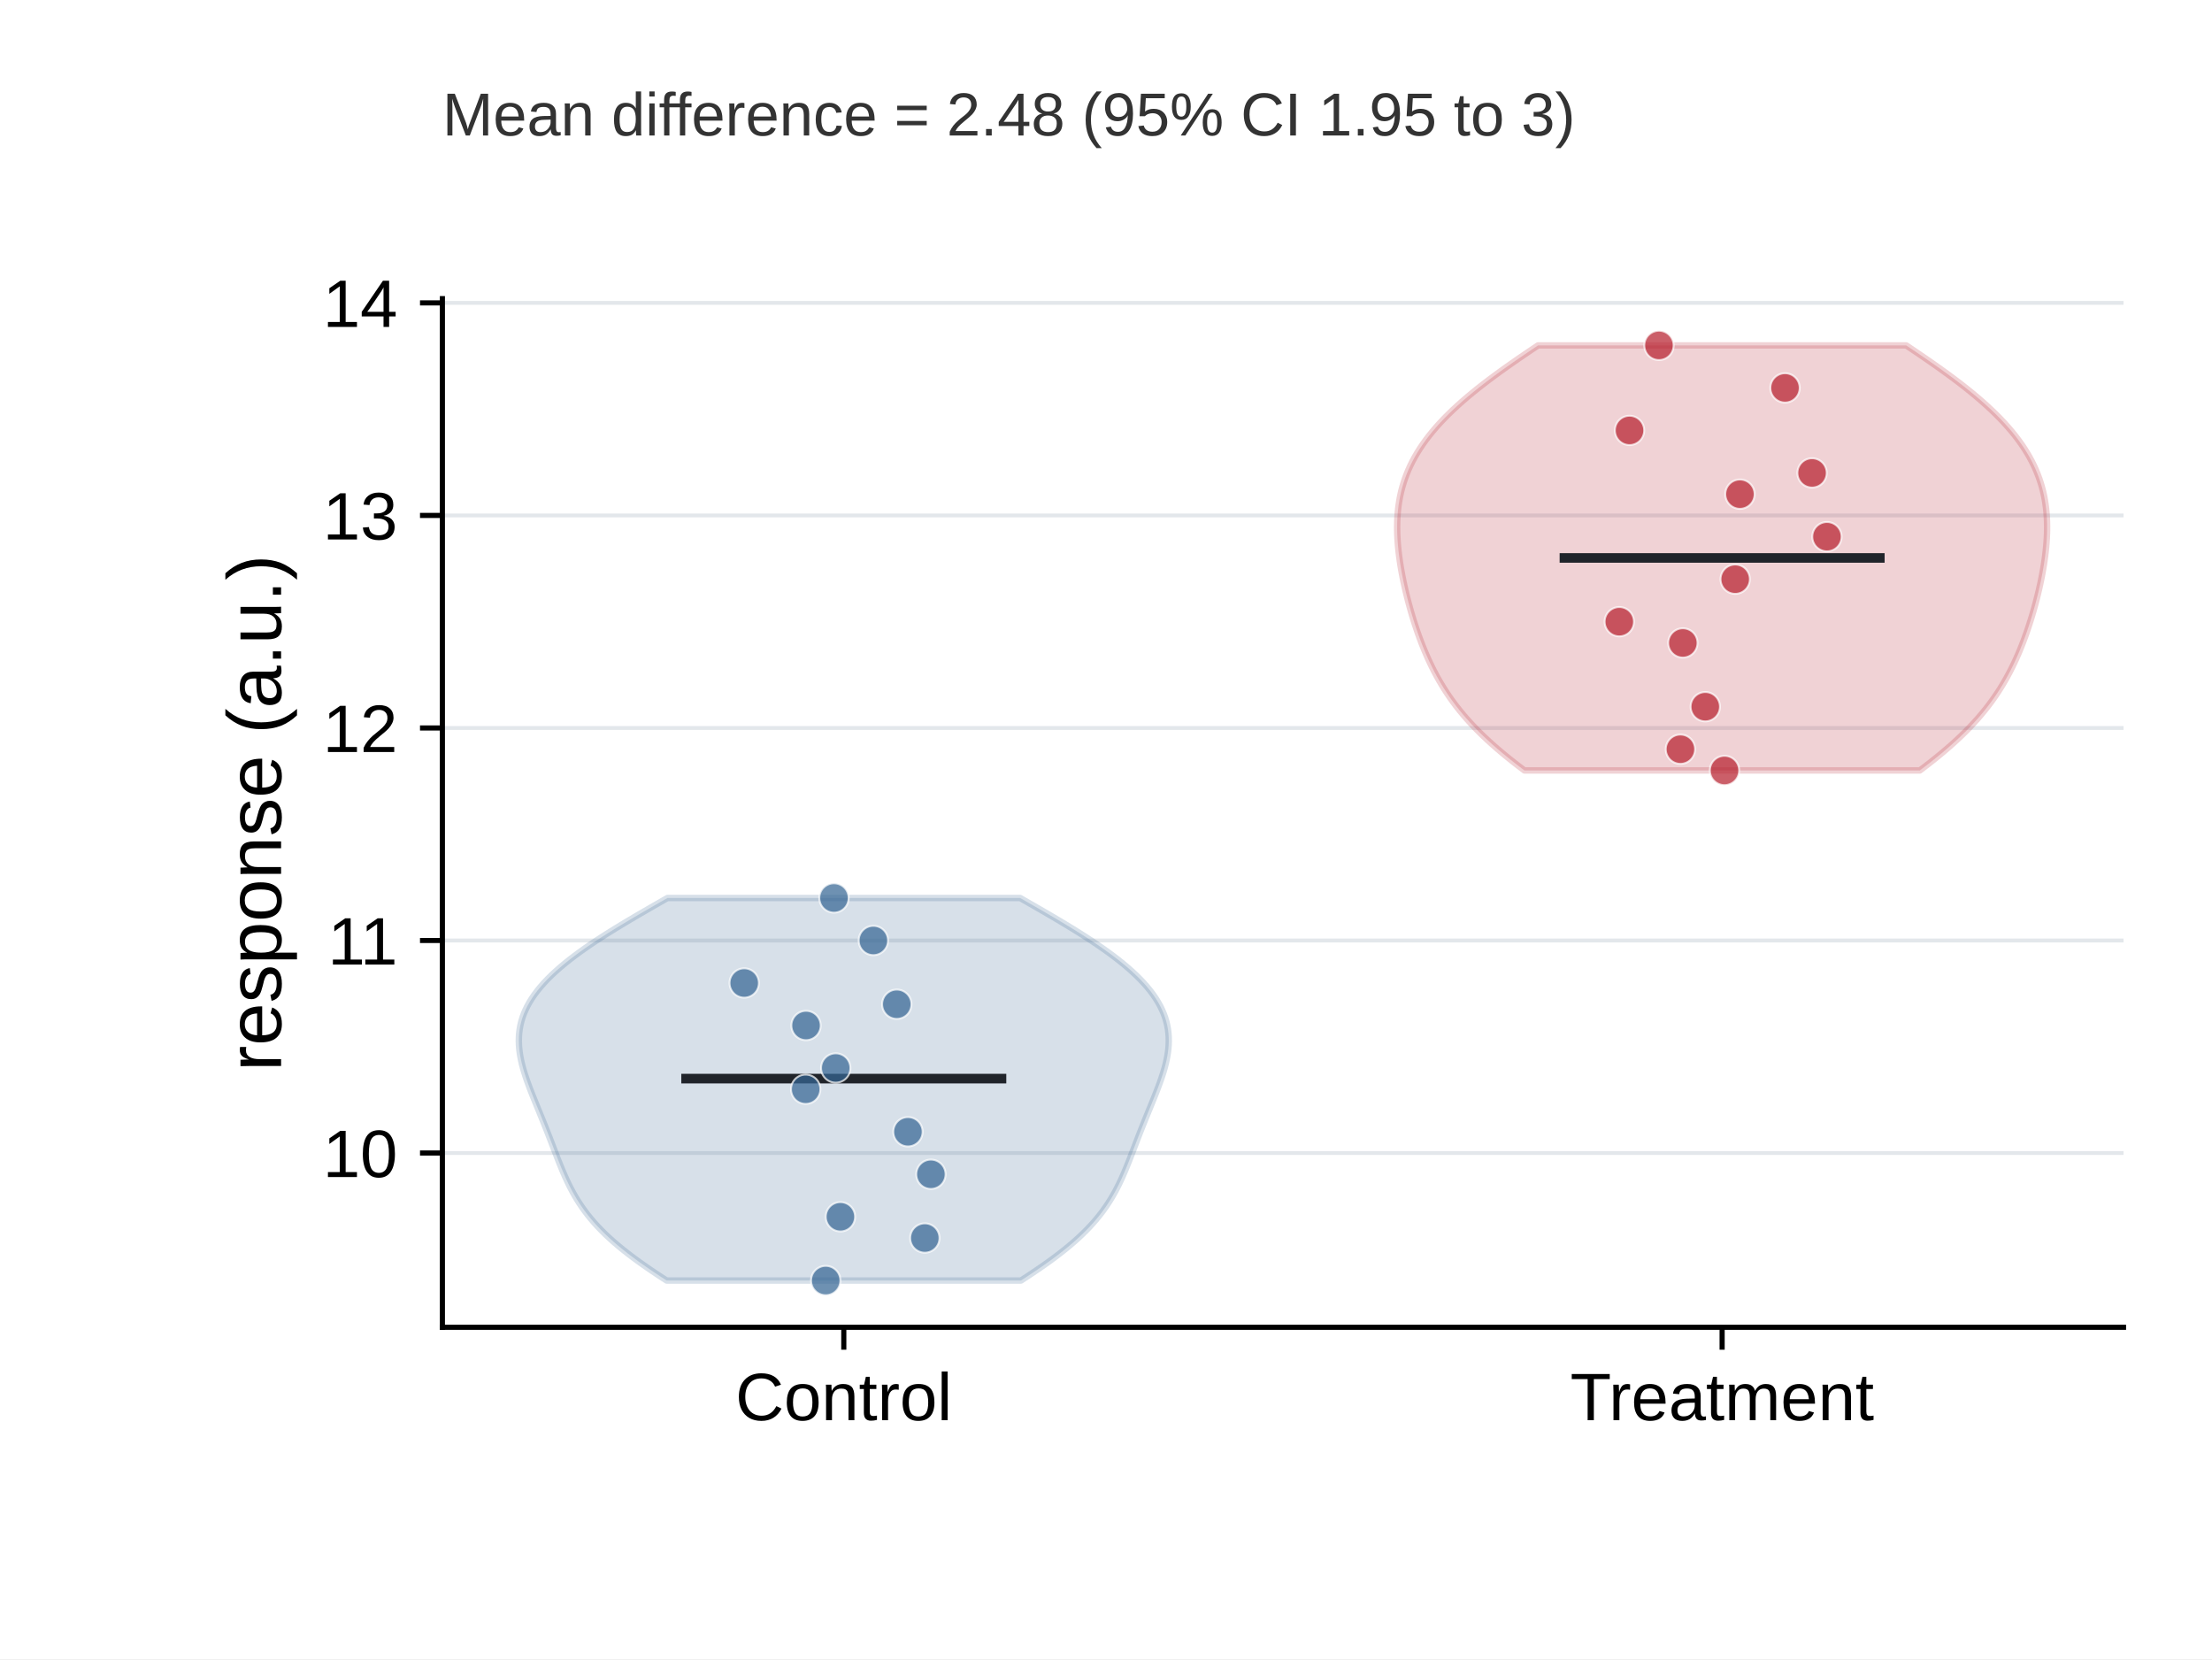
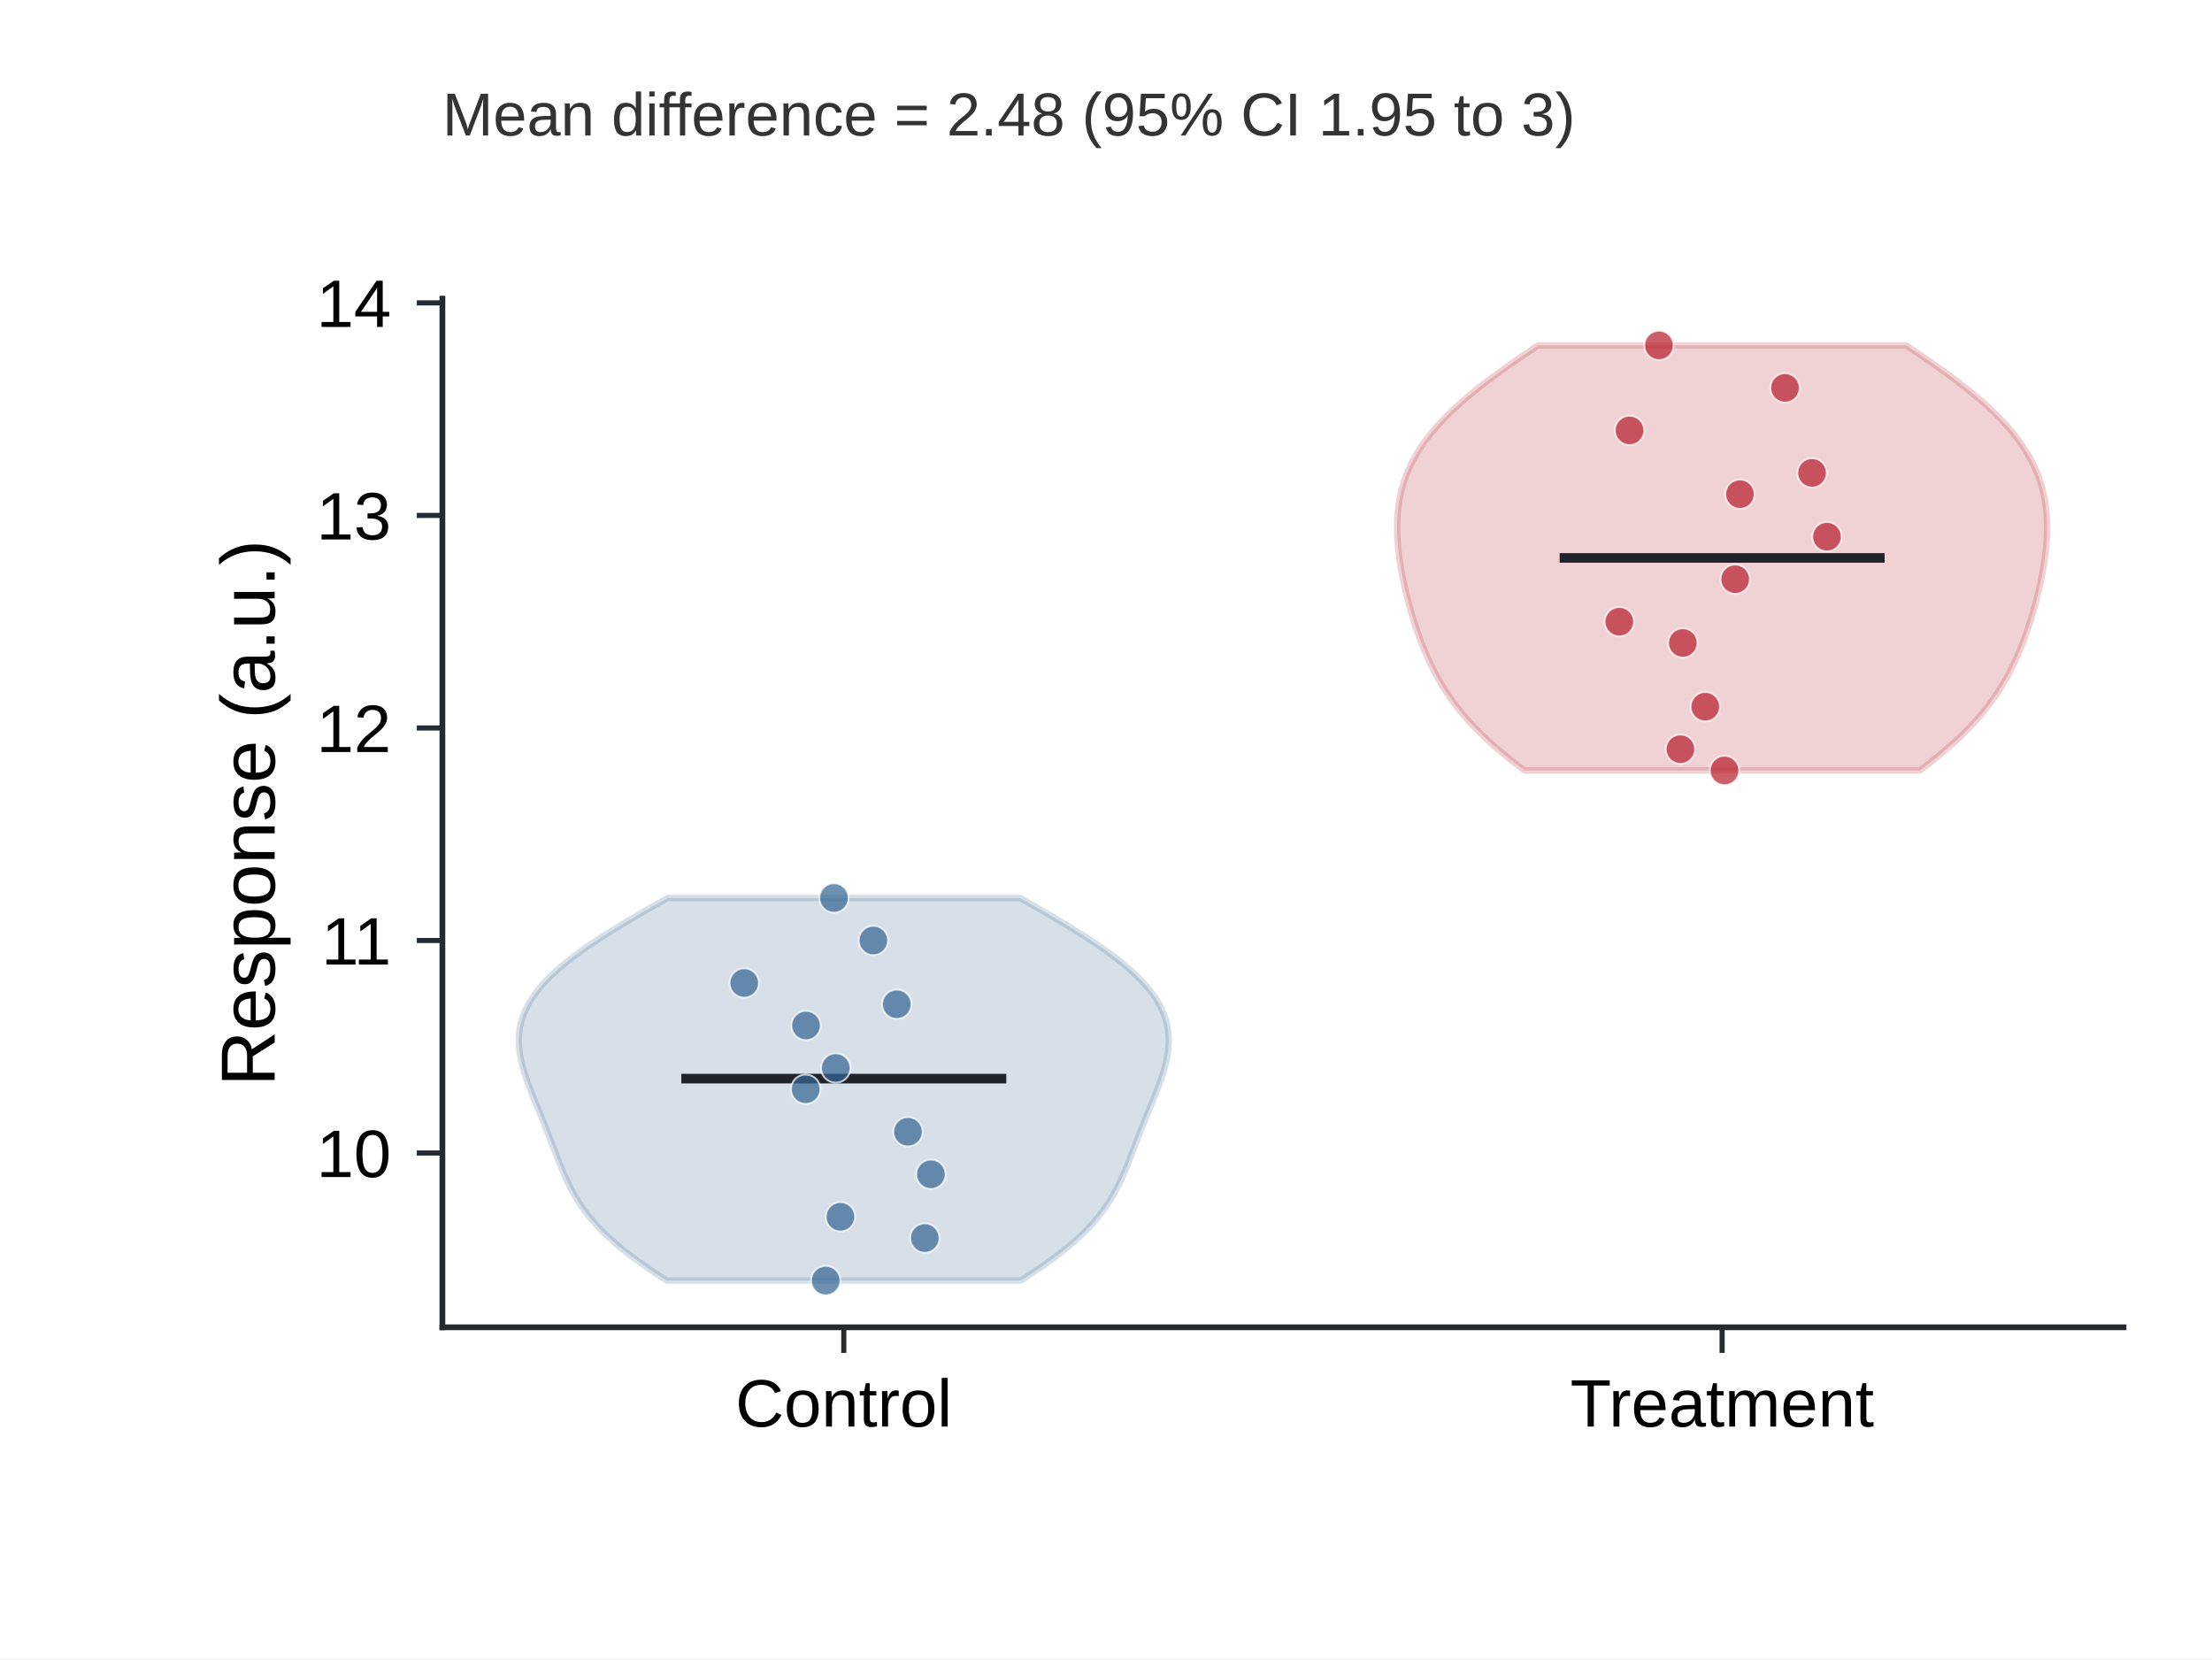
<svg xmlns="http://www.w3.org/2000/svg" xmlns:xlink="http://www.w3.org/1999/xlink" width="345.6pt" height="259.2pt" viewBox="0 0 345.6 259.2" version="1.1">
  <defs>
    <style type="text/css">*{stroke-linejoin: round; stroke-linecap: butt}</style>
  </defs>
  <g id="figure_1">
    <g id="patch_1">
      <path d="M 0 259.2 L 345.6 259.2 L 345.6 0 L 0 0 z " style="fill: #ffffff" />
    </g>
    <g id="axes_1">
      <g id="patch_2">
        <path d="M 69.12 207.36 L 331.776 207.36 L 331.776 46.656 L 69.12 46.656 z " style="fill: #ffffff" />
      </g>
      <g id="matplotlib.axis_1">
        <g id="xtick_1">
          <g id="line2d_1">
            <defs>
-               <path id="m36fdff641b" d="M 0 0 L 0 3.5 " style="stroke: #000000; stroke-width: 0.8" />
+               <path id="mac51c40ee4" d="M 0 0 L 0 4 " style="stroke: #252a31; stroke-width: 0.8" />
            </defs>
            <g>
-               <use xlink:href="#m36fdff641b" x="131.834" y="207.36" style="stroke: #000000; stroke-width: 0.8" />
+               <use xlink:href="#mac51c40ee4" x="131.834" y="207.36" style="fill: #252a31; stroke: #252a31; stroke-width: 0.8" />
            </g>
          </g>
          <g id="text_1">
-             <text style="font: 10.5px 'Arial'; text-anchor: middle" x="131.834" y="221.876" transform="rotate(-0, 131.8336, 221.8757)">Control</text>
+             <text style="font: 10.5px 'Arial'; text-anchor: middle" x="131.834" y="222.876" transform="rotate(-0, 131.8336, 222.8757)">Control</text>
          </g>
        </g>
        <g id="xtick_2">
          <g id="line2d_2">
            <g>
-               <use xlink:href="#m36fdff641b" x="269.062" y="207.36" style="stroke: #000000; stroke-width: 0.8" />
+               <use xlink:href="#mac51c40ee4" x="269.062" y="207.36" style="fill: #252a31; stroke: #252a31; stroke-width: 0.8" />
            </g>
          </g>
          <g id="text_2">
-             <text style="font: 10.5px 'Arial'; text-anchor: middle" x="269.062" y="221.876" transform="rotate(-0, 269.0624, 221.8757)">Treatment</text>
+             <text style="font: 10.5px 'Arial'; text-anchor: middle" x="269.062" y="222.876" transform="rotate(-0, 269.0624, 222.8757)">Treatment</text>
          </g>
        </g>
      </g>
      <g id="matplotlib.axis_2">
        <g id="ytick_1">
          <g id="line2d_3">
-             <path d="M 69.12 180.133 L 331.776 180.133 " clip-path="url(#p6af99ae9dc)" style="fill: none; stroke: #d9dee4; stroke-opacity: 0.75; stroke-width: 0.6; stroke-linecap: square" />
-           </g>
-           <g id="line2d_4">
            <defs>
-               <path id="m0866a10a73" d="M 0 0 L -3.5 0 " style="stroke: #000000; stroke-width: 0.8" />
+               <path id="mb458611dc1" d="M 0 0 L -4 0 " style="stroke: #252a31; stroke-width: 0.8" />
            </defs>
            <g>
-               <use xlink:href="#m0866a10a73" x="69.12" y="180.133" style="stroke: #000000; stroke-width: 0.8" />
+               <use xlink:href="#mb458611dc1" x="69.12" y="180.133" style="fill: #252a31; stroke: #252a31; stroke-width: 0.8" />
            </g>
          </g>
          <g id="text_3">
-             <text style="font: 10.5px 'Arial'; text-anchor: end" x="62.12" y="183.891" transform="rotate(-0, 62.12, 183.8911)">10</text>
+             <text style="font: 10.5px 'Arial'; text-anchor: end" x="61.12" y="183.891" transform="rotate(-0, 61.12, 183.8911)">10</text>
          </g>
        </g>
        <g id="ytick_2">
-           <g id="line2d_5">
-             <path d="M 69.12 146.93 L 331.776 146.93 " clip-path="url(#p6af99ae9dc)" style="fill: none; stroke: #d9dee4; stroke-opacity: 0.75; stroke-width: 0.6; stroke-linecap: square" />
-           </g>
-           <g id="line2d_6">
+           <g id="line2d_4">
            <g>
-               <use xlink:href="#m0866a10a73" x="69.12" y="146.93" style="stroke: #000000; stroke-width: 0.8" />
+               <use xlink:href="#mb458611dc1" x="69.12" y="146.93" style="fill: #252a31; stroke: #252a31; stroke-width: 0.8" />
            </g>
          </g>
          <g id="text_4">
-             <text style="font: 10.5px 'Arial'; text-anchor: end" x="62.12" y="150.688" transform="rotate(-0, 62.12, 150.6878)">11</text>
+             <text style="font: 10.5px 'Arial'; text-anchor: end" x="61.12" y="150.688" transform="rotate(-0, 61.12, 150.6878)">11</text>
          </g>
        </g>
        <g id="ytick_3">
-           <g id="line2d_7">
-             <path d="M 69.12 113.727 L 331.776 113.727 " clip-path="url(#p6af99ae9dc)" style="fill: none; stroke: #d9dee4; stroke-opacity: 0.75; stroke-width: 0.6; stroke-linecap: square" />
-           </g>
-           <g id="line2d_8">
+           <g id="line2d_5">
            <g>
-               <use xlink:href="#m0866a10a73" x="69.12" y="113.727" style="stroke: #000000; stroke-width: 0.8" />
+               <use xlink:href="#mb458611dc1" x="69.12" y="113.727" style="fill: #252a31; stroke: #252a31; stroke-width: 0.8" />
            </g>
          </g>
          <g id="text_5">
-             <text style="font: 10.5px 'Arial'; text-anchor: end" x="62.12" y="117.485" transform="rotate(-0, 62.12, 117.4845)">12</text>
+             <text style="font: 10.5px 'Arial'; text-anchor: end" x="61.12" y="117.485" transform="rotate(-0, 61.12, 117.4845)">12</text>
          </g>
        </g>
        <g id="ytick_4">
-           <g id="line2d_9">
-             <path d="M 69.12 80.523 L 331.776 80.523 " clip-path="url(#p6af99ae9dc)" style="fill: none; stroke: #d9dee4; stroke-opacity: 0.75; stroke-width: 0.6; stroke-linecap: square" />
-           </g>
-           <g id="line2d_10">
+           <g id="line2d_6">
            <g>
-               <use xlink:href="#m0866a10a73" x="69.12" y="80.523" style="stroke: #000000; stroke-width: 0.8" />
+               <use xlink:href="#mb458611dc1" x="69.12" y="80.523" style="fill: #252a31; stroke: #252a31; stroke-width: 0.8" />
            </g>
          </g>
          <g id="text_6">
-             <text style="font: 10.5px 'Arial'; text-anchor: end" x="62.12" y="84.281" transform="rotate(-0, 62.12, 84.28122)">13</text>
+             <text style="font: 10.5px 'Arial'; text-anchor: end" x="61.12" y="84.281" transform="rotate(-0, 61.12, 84.28122)">13</text>
          </g>
        </g>
        <g id="ytick_5">
-           <g id="line2d_11">
-             <path d="M 69.12 47.32 L 331.776 47.32 " clip-path="url(#p6af99ae9dc)" style="fill: none; stroke: #d9dee4; stroke-opacity: 0.75; stroke-width: 0.6; stroke-linecap: square" />
-           </g>
-           <g id="line2d_12">
+           <g id="line2d_7">
            <g>
-               <use xlink:href="#m0866a10a73" x="69.12" y="47.32" style="stroke: #000000; stroke-width: 0.8" />
+               <use xlink:href="#mb458611dc1" x="69.12" y="47.32" style="fill: #252a31; stroke: #252a31; stroke-width: 0.8" />
            </g>
          </g>
          <g id="text_7">
-             <text style="font: 10.5px 'Arial'; text-anchor: end" x="62.12" y="51.078" transform="rotate(-0, 62.12, 51.07792)">14</text>
+             <text style="font: 10.5px 'Arial'; text-anchor: end" x="61.12" y="51.078" transform="rotate(-0, 61.12, 51.07792)">14</text>
          </g>
        </g>
        <g id="text_8">
-           <text style="font: 12px 'Arial'; text-anchor: middle" x="43.916" y="127.008" transform="rotate(-90, 43.91641, 127.008)">response (a.u.)</text>
+           <text style="font: 12px 'Arial'; text-anchor: middle" x="42.916" y="127.008" transform="rotate(-90, 42.91641, 127.008)">Response (a.u.)</text>
        </g>
      </g>
      <g id="PolyCollection_1">
        <defs>
-           <path id="m1c00e9e417" d="M 159.509 -59.145 L 104.158 -59.145 L 103.229 -59.748 L 102.318 -60.352 L 101.426 -60.956 L 100.555 -61.56 L 99.708 -62.163 L 98.886 -62.767 L 98.092 -63.371 L 97.326 -63.974 L 96.59 -64.578 L 95.884 -65.182 L 95.21 -65.785 L 94.567 -66.389 L 93.956 -66.993 L 93.377 -67.596 L 92.828 -68.2 L 92.311 -68.804 L 91.823 -69.408 L 91.363 -70.011 L 90.931 -70.615 L 90.525 -71.219 L 90.143 -71.822 L 89.784 -72.426 L 89.446 -73.03 L 89.126 -73.633 L 88.824 -74.237 L 88.536 -74.841 L 88.262 -75.445 L 87.999 -76.048 L 87.745 -76.652 L 87.499 -77.256 L 87.258 -77.859 L 87.022 -78.463 L 86.789 -79.067 L 86.557 -79.67 L 86.325 -80.274 L 86.094 -80.878 L 85.86 -81.481 L 85.625 -82.085 L 85.388 -82.689 L 85.148 -83.293 L 84.906 -83.896 L 84.662 -84.5 L 84.416 -85.104 L 84.169 -85.707 L 83.922 -86.311 L 83.675 -86.915 L 83.43 -87.518 L 83.189 -88.122 L 82.951 -88.726 L 82.72 -89.33 L 82.496 -89.933 L 82.281 -90.537 L 82.078 -91.141 L 81.888 -91.744 L 81.712 -92.348 L 81.553 -92.952 L 81.413 -93.555 L 81.294 -94.159 L 81.197 -94.763 L 81.124 -95.367 L 81.077 -95.97 L 81.059 -96.574 L 81.07 -97.178 L 81.112 -97.781 L 81.187 -98.385 L 81.296 -98.989 L 81.44 -99.592 L 81.62 -100.196 L 81.837 -100.8 L 82.093 -101.403 L 82.387 -102.007 L 82.721 -102.611 L 83.094 -103.215 L 83.507 -103.818 L 83.96 -104.422 L 84.452 -105.026 L 84.984 -105.629 L 85.554 -106.233 L 86.163 -106.837 L 86.81 -107.44 L 87.493 -108.044 L 88.211 -108.648 L 88.964 -109.252 L 89.751 -109.855 L 90.568 -110.459 L 91.416 -111.063 L 92.292 -111.666 L 93.195 -112.27 L 94.122 -112.874 L 95.073 -113.477 L 96.043 -114.081 L 97.033 -114.685 L 98.039 -115.288 L 99.058 -115.892 L 100.09 -116.496 L 101.131 -117.1 L 102.179 -117.703 L 103.232 -118.307 L 104.287 -118.911 L 159.38 -118.911 L 159.38 -118.911 L 160.435 -118.307 L 161.488 -117.703 L 162.536 -117.1 L 163.577 -116.496 L 164.609 -115.892 L 165.629 -115.288 L 166.634 -114.685 L 167.624 -114.081 L 168.595 -113.477 L 169.545 -112.874 L 170.472 -112.27 L 171.375 -111.666 L 172.251 -111.063 L 173.099 -110.459 L 173.917 -109.855 L 174.703 -109.252 L 175.456 -108.648 L 176.175 -108.044 L 176.858 -107.44 L 177.504 -106.837 L 178.113 -106.233 L 178.684 -105.629 L 179.215 -105.026 L 179.708 -104.422 L 180.16 -103.818 L 180.573 -103.215 L 180.946 -102.611 L 181.28 -102.007 L 181.574 -101.403 L 181.83 -100.8 L 182.047 -100.196 L 182.227 -99.592 L 182.371 -98.989 L 182.48 -98.385 L 182.555 -97.781 L 182.597 -97.178 L 182.608 -96.574 L 182.59 -95.97 L 182.543 -95.367 L 182.471 -94.763 L 182.374 -94.159 L 182.254 -93.555 L 182.114 -92.952 L 181.955 -92.348 L 181.78 -91.744 L 181.589 -91.141 L 181.386 -90.537 L 181.171 -89.933 L 180.947 -89.33 L 180.716 -88.726 L 180.479 -88.122 L 180.237 -87.518 L 179.992 -86.915 L 179.745 -86.311 L 179.498 -85.707 L 179.251 -85.104 L 179.005 -84.5 L 178.761 -83.896 L 178.519 -83.293 L 178.279 -82.689 L 178.042 -82.085 L 177.807 -81.481 L 177.574 -80.878 L 177.342 -80.274 L 177.11 -79.67 L 176.878 -79.067 L 176.645 -78.463 L 176.409 -77.859 L 176.168 -77.256 L 175.922 -76.652 L 175.668 -76.048 L 175.405 -75.445 L 175.131 -74.841 L 174.844 -74.237 L 174.541 -73.633 L 174.222 -73.03 L 173.883 -72.426 L 173.524 -71.822 L 173.142 -71.219 L 172.736 -70.615 L 172.304 -70.011 L 171.845 -69.408 L 171.357 -68.804 L 170.839 -68.2 L 170.291 -67.596 L 169.711 -66.993 L 169.1 -66.389 L 168.457 -65.785 L 167.783 -65.182 L 167.077 -64.578 L 166.341 -63.974 L 165.575 -63.371 L 164.781 -62.767 L 163.959 -62.163 L 163.112 -61.56 L 162.241 -60.956 L 161.349 -60.352 L 160.438 -59.748 L 159.509 -59.145 z " style="stroke: #376795; stroke-opacity: 0.2" />
+           <path id="me31337a327" d="M 159.509 -59.145 L 104.158 -59.145 L 103.229 -59.748 L 102.318 -60.352 L 101.426 -60.956 L 100.555 -61.56 L 99.708 -62.163 L 98.886 -62.767 L 98.092 -63.371 L 97.326 -63.974 L 96.59 -64.578 L 95.884 -65.182 L 95.21 -65.785 L 94.567 -66.389 L 93.956 -66.993 L 93.377 -67.596 L 92.828 -68.2 L 92.311 -68.804 L 91.823 -69.408 L 91.363 -70.011 L 90.931 -70.615 L 90.525 -71.219 L 90.143 -71.822 L 89.784 -72.426 L 89.446 -73.03 L 89.126 -73.633 L 88.824 -74.237 L 88.536 -74.841 L 88.262 -75.445 L 87.999 -76.048 L 87.745 -76.652 L 87.499 -77.256 L 87.258 -77.859 L 87.022 -78.463 L 86.789 -79.067 L 86.557 -79.67 L 86.325 -80.274 L 86.094 -80.878 L 85.86 -81.481 L 85.625 -82.085 L 85.388 -82.689 L 85.148 -83.293 L 84.906 -83.896 L 84.662 -84.5 L 84.416 -85.104 L 84.169 -85.707 L 83.922 -86.311 L 83.675 -86.915 L 83.43 -87.518 L 83.189 -88.122 L 82.951 -88.726 L 82.72 -89.33 L 82.496 -89.933 L 82.281 -90.537 L 82.078 -91.141 L 81.888 -91.744 L 81.712 -92.348 L 81.553 -92.952 L 81.413 -93.555 L 81.294 -94.159 L 81.197 -94.763 L 81.124 -95.367 L 81.077 -95.97 L 81.059 -96.574 L 81.07 -97.178 L 81.112 -97.781 L 81.187 -98.385 L 81.296 -98.989 L 81.44 -99.592 L 81.62 -100.196 L 81.837 -100.8 L 82.093 -101.403 L 82.387 -102.007 L 82.721 -102.611 L 83.094 -103.215 L 83.507 -103.818 L 83.96 -104.422 L 84.452 -105.026 L 84.984 -105.629 L 85.554 -106.233 L 86.163 -106.837 L 86.81 -107.44 L 87.493 -108.044 L 88.211 -108.648 L 88.964 -109.252 L 89.751 -109.855 L 90.568 -110.459 L 91.416 -111.063 L 92.292 -111.666 L 93.195 -112.27 L 94.122 -112.874 L 95.073 -113.477 L 96.043 -114.081 L 97.033 -114.685 L 98.039 -115.288 L 99.058 -115.892 L 100.09 -116.496 L 101.131 -117.1 L 102.179 -117.703 L 103.232 -118.307 L 104.287 -118.911 L 159.38 -118.911 L 159.38 -118.911 L 160.435 -118.307 L 161.488 -117.703 L 162.536 -117.1 L 163.577 -116.496 L 164.609 -115.892 L 165.629 -115.288 L 166.634 -114.685 L 167.624 -114.081 L 168.595 -113.477 L 169.545 -112.874 L 170.472 -112.27 L 171.375 -111.666 L 172.251 -111.063 L 173.099 -110.459 L 173.917 -109.855 L 174.703 -109.252 L 175.456 -108.648 L 176.175 -108.044 L 176.858 -107.44 L 177.504 -106.837 L 178.113 -106.233 L 178.684 -105.629 L 179.215 -105.026 L 179.708 -104.422 L 180.16 -103.818 L 180.573 -103.215 L 180.946 -102.611 L 181.28 -102.007 L 181.574 -101.403 L 181.83 -100.8 L 182.047 -100.196 L 182.227 -99.592 L 182.371 -98.989 L 182.48 -98.385 L 182.555 -97.781 L 182.597 -97.178 L 182.608 -96.574 L 182.59 -95.97 L 182.543 -95.367 L 182.471 -94.763 L 182.374 -94.159 L 182.254 -93.555 L 182.114 -92.952 L 181.955 -92.348 L 181.78 -91.744 L 181.589 -91.141 L 181.386 -90.537 L 181.171 -89.933 L 180.947 -89.33 L 180.716 -88.726 L 180.479 -88.122 L 180.237 -87.518 L 179.992 -86.915 L 179.745 -86.311 L 179.498 -85.707 L 179.251 -85.104 L 179.005 -84.5 L 178.761 -83.896 L 178.519 -83.293 L 178.279 -82.689 L 178.042 -82.085 L 177.807 -81.481 L 177.574 -80.878 L 177.342 -80.274 L 177.11 -79.67 L 176.878 -79.067 L 176.645 -78.463 L 176.409 -77.859 L 176.168 -77.256 L 175.922 -76.652 L 175.668 -76.048 L 175.405 -75.445 L 175.131 -74.841 L 174.844 -74.237 L 174.541 -73.633 L 174.222 -73.03 L 173.883 -72.426 L 173.524 -71.822 L 173.142 -71.219 L 172.736 -70.615 L 172.304 -70.011 L 171.845 -69.408 L 171.357 -68.804 L 170.839 -68.2 L 170.291 -67.596 L 169.711 -66.993 L 169.1 -66.389 L 168.457 -65.785 L 167.783 -65.182 L 167.077 -64.578 L 166.341 -63.974 L 165.575 -63.371 L 164.781 -62.767 L 163.959 -62.163 L 163.112 -61.56 L 162.241 -60.956 L 161.349 -60.352 L 160.438 -59.748 L 159.509 -59.145 z " style="stroke: #376795; stroke-opacity: 0.2" />
        </defs>
-         <g clip-path="url(#p6af99ae9dc)">
-           <use xlink:href="#m1c00e9e417" x="0" y="259.2" style="fill: #376795; fill-opacity: 0.2; stroke: #376795; stroke-opacity: 0.2" />
+         <g clip-path="url(#p18784e081b)">
+           <use xlink:href="#me31337a327" x="0" y="259.2" style="fill: #376795; fill-opacity: 0.2; stroke: #376795; stroke-opacity: 0.2" />
        </g>
      </g>
      <g id="PolyCollection_2">
        <defs>
-           <path id="m647d038700" d="M 299.946 -138.833 L 238.179 -138.833 L 237.295 -139.503 L 236.431 -140.174 L 235.59 -140.845 L 234.773 -141.516 L 233.98 -142.187 L 233.213 -142.857 L 232.472 -143.528 L 231.758 -144.199 L 231.071 -144.87 L 230.412 -145.54 L 229.78 -146.211 L 229.174 -146.882 L 228.596 -147.553 L 228.043 -148.223 L 227.516 -148.894 L 227.013 -149.565 L 226.534 -150.236 L 226.078 -150.907 L 225.644 -151.577 L 225.23 -152.248 L 224.836 -152.919 L 224.461 -153.59 L 224.104 -154.26 L 223.763 -154.931 L 223.438 -155.602 L 223.127 -156.273 L 222.83 -156.944 L 222.546 -157.614 L 222.274 -158.285 L 222.013 -158.956 L 221.762 -159.627 L 221.522 -160.297 L 221.291 -160.968 L 221.069 -161.639 L 220.855 -162.31 L 220.649 -162.981 L 220.452 -163.651 L 220.262 -164.322 L 220.079 -164.993 L 219.904 -165.664 L 219.736 -166.334 L 219.576 -167.005 L 219.424 -167.676 L 219.279 -168.347 L 219.142 -169.017 L 219.014 -169.688 L 218.894 -170.359 L 218.783 -171.03 L 218.682 -171.701 L 218.591 -172.371 L 218.51 -173.042 L 218.441 -173.713 L 218.383 -174.384 L 218.339 -175.054 L 218.307 -175.725 L 218.29 -176.396 L 218.288 -177.067 L 218.301 -177.738 L 218.332 -178.408 L 218.38 -179.079 L 218.447 -179.75 L 218.534 -180.421 L 218.641 -181.091 L 218.769 -181.762 L 218.92 -182.433 L 219.095 -183.104 L 219.293 -183.775 L 219.517 -184.445 L 219.767 -185.116 L 220.044 -185.787 L 220.348 -186.458 L 220.681 -187.128 L 221.042 -187.799 L 221.433 -188.47 L 221.854 -189.141 L 222.305 -189.811 L 222.786 -190.482 L 223.299 -191.153 L 223.842 -191.824 L 224.416 -192.495 L 225.02 -193.165 L 225.656 -193.836 L 226.321 -194.507 L 227.016 -195.178 L 227.74 -195.848 L 228.492 -196.519 L 229.272 -197.19 L 230.079 -197.861 L 230.911 -198.532 L 231.767 -199.202 L 232.646 -199.873 L 233.547 -200.544 L 234.467 -201.215 L 235.405 -201.885 L 236.36 -202.556 L 237.329 -203.227 L 238.31 -203.898 L 239.302 -204.568 L 240.302 -205.239 L 297.823 -205.239 L 297.823 -205.239 L 298.823 -204.568 L 299.815 -203.898 L 300.796 -203.227 L 301.765 -202.556 L 302.72 -201.885 L 303.658 -201.215 L 304.578 -200.544 L 305.479 -199.873 L 306.358 -199.202 L 307.214 -198.532 L 308.046 -197.861 L 308.852 -197.19 L 309.632 -196.519 L 310.385 -195.848 L 311.109 -195.178 L 311.804 -194.507 L 312.469 -193.836 L 313.104 -193.165 L 313.709 -192.495 L 314.283 -191.824 L 314.826 -191.153 L 315.338 -190.482 L 315.82 -189.811 L 316.271 -189.141 L 316.692 -188.47 L 317.082 -187.799 L 317.444 -187.128 L 317.776 -186.458 L 318.081 -185.787 L 318.357 -185.116 L 318.607 -184.445 L 318.831 -183.775 L 319.03 -183.104 L 319.205 -182.433 L 319.356 -181.762 L 319.484 -181.091 L 319.591 -180.421 L 319.678 -179.75 L 319.745 -179.079 L 319.793 -178.408 L 319.823 -177.738 L 319.837 -177.067 L 319.835 -176.396 L 319.818 -175.725 L 319.786 -175.054 L 319.741 -174.384 L 319.684 -173.713 L 319.615 -173.042 L 319.534 -172.371 L 319.443 -171.701 L 319.342 -171.03 L 319.231 -170.359 L 319.111 -169.688 L 318.983 -169.017 L 318.846 -168.347 L 318.701 -167.676 L 318.549 -167.005 L 318.388 -166.334 L 318.221 -165.664 L 318.046 -164.993 L 317.863 -164.322 L 317.673 -163.651 L 317.476 -162.981 L 317.27 -162.31 L 317.056 -161.639 L 316.834 -160.968 L 316.603 -160.297 L 316.363 -159.627 L 316.112 -158.956 L 315.851 -158.285 L 315.579 -157.614 L 315.295 -156.944 L 314.998 -156.273 L 314.687 -155.602 L 314.362 -154.931 L 314.021 -154.26 L 313.664 -153.59 L 313.289 -152.919 L 312.895 -152.248 L 312.481 -151.577 L 312.047 -150.907 L 311.591 -150.236 L 311.112 -149.565 L 310.609 -148.894 L 310.082 -148.223 L 309.529 -147.553 L 308.95 -146.882 L 308.345 -146.211 L 307.713 -145.54 L 307.053 -144.87 L 306.367 -144.199 L 305.653 -143.528 L 304.912 -142.857 L 304.145 -142.187 L 303.352 -141.516 L 302.535 -140.845 L 301.694 -140.174 L 300.83 -139.503 L 299.946 -138.833 z " style="stroke: #b72230; stroke-opacity: 0.2" />
+           <path id="m5eae229347" d="M 299.946 -138.833 L 238.179 -138.833 L 237.295 -139.503 L 236.431 -140.174 L 235.59 -140.845 L 234.773 -141.516 L 233.98 -142.187 L 233.213 -142.857 L 232.472 -143.528 L 231.758 -144.199 L 231.071 -144.87 L 230.412 -145.54 L 229.78 -146.211 L 229.174 -146.882 L 228.596 -147.553 L 228.043 -148.223 L 227.516 -148.894 L 227.013 -149.565 L 226.534 -150.236 L 226.078 -150.907 L 225.644 -151.577 L 225.23 -152.248 L 224.836 -152.919 L 224.461 -153.59 L 224.104 -154.26 L 223.763 -154.931 L 223.438 -155.602 L 223.127 -156.273 L 222.83 -156.944 L 222.546 -157.614 L 222.274 -158.285 L 222.013 -158.956 L 221.762 -159.627 L 221.522 -160.297 L 221.291 -160.968 L 221.069 -161.639 L 220.855 -162.31 L 220.649 -162.981 L 220.452 -163.651 L 220.262 -164.322 L 220.079 -164.993 L 219.904 -165.664 L 219.736 -166.334 L 219.576 -167.005 L 219.424 -167.676 L 219.279 -168.347 L 219.142 -169.017 L 219.014 -169.688 L 218.894 -170.359 L 218.783 -171.03 L 218.682 -171.701 L 218.591 -172.371 L 218.51 -173.042 L 218.441 -173.713 L 218.383 -174.384 L 218.339 -175.054 L 218.307 -175.725 L 218.29 -176.396 L 218.288 -177.067 L 218.301 -177.738 L 218.332 -178.408 L 218.38 -179.079 L 218.447 -179.75 L 218.534 -180.421 L 218.641 -181.091 L 218.769 -181.762 L 218.92 -182.433 L 219.095 -183.104 L 219.293 -183.775 L 219.517 -184.445 L 219.767 -185.116 L 220.044 -185.787 L 220.348 -186.458 L 220.681 -187.128 L 221.042 -187.799 L 221.433 -188.47 L 221.854 -189.141 L 222.305 -189.811 L 222.786 -190.482 L 223.299 -191.153 L 223.842 -191.824 L 224.416 -192.495 L 225.02 -193.165 L 225.656 -193.836 L 226.321 -194.507 L 227.016 -195.178 L 227.74 -195.848 L 228.492 -196.519 L 229.272 -197.19 L 230.079 -197.861 L 230.911 -198.532 L 231.767 -199.202 L 232.646 -199.873 L 233.547 -200.544 L 234.467 -201.215 L 235.405 -201.885 L 236.36 -202.556 L 237.329 -203.227 L 238.31 -203.898 L 239.302 -204.568 L 240.302 -205.239 L 297.823 -205.239 L 297.823 -205.239 L 298.823 -204.568 L 299.815 -203.898 L 300.796 -203.227 L 301.765 -202.556 L 302.72 -201.885 L 303.658 -201.215 L 304.578 -200.544 L 305.479 -199.873 L 306.358 -199.202 L 307.214 -198.532 L 308.046 -197.861 L 308.852 -197.19 L 309.632 -196.519 L 310.385 -195.848 L 311.109 -195.178 L 311.804 -194.507 L 312.469 -193.836 L 313.104 -193.165 L 313.709 -192.495 L 314.283 -191.824 L 314.826 -191.153 L 315.338 -190.482 L 315.82 -189.811 L 316.271 -189.141 L 316.692 -188.47 L 317.082 -187.799 L 317.444 -187.128 L 317.776 -186.458 L 318.081 -185.787 L 318.357 -185.116 L 318.607 -184.445 L 318.831 -183.775 L 319.03 -183.104 L 319.205 -182.433 L 319.356 -181.762 L 319.484 -181.091 L 319.591 -180.421 L 319.678 -179.75 L 319.745 -179.079 L 319.793 -178.408 L 319.823 -177.738 L 319.837 -177.067 L 319.835 -176.396 L 319.818 -175.725 L 319.786 -175.054 L 319.741 -174.384 L 319.684 -173.713 L 319.615 -173.042 L 319.534 -172.371 L 319.443 -171.701 L 319.342 -171.03 L 319.231 -170.359 L 319.111 -169.688 L 318.983 -169.017 L 318.846 -168.347 L 318.701 -167.676 L 318.549 -167.005 L 318.388 -166.334 L 318.221 -165.664 L 318.046 -164.993 L 317.863 -164.322 L 317.673 -163.651 L 317.476 -162.981 L 317.27 -162.31 L 317.056 -161.639 L 316.834 -160.968 L 316.603 -160.297 L 316.363 -159.627 L 316.112 -158.956 L 315.851 -158.285 L 315.579 -157.614 L 315.295 -156.944 L 314.998 -156.273 L 314.687 -155.602 L 314.362 -154.931 L 314.021 -154.26 L 313.664 -153.59 L 313.289 -152.919 L 312.895 -152.248 L 312.481 -151.577 L 312.047 -150.907 L 311.591 -150.236 L 311.112 -149.565 L 310.609 -148.894 L 310.082 -148.223 L 309.529 -147.553 L 308.95 -146.882 L 308.345 -146.211 L 307.713 -145.54 L 307.053 -144.87 L 306.367 -144.199 L 305.653 -143.528 L 304.912 -142.857 L 304.145 -142.187 L 303.352 -141.516 L 302.535 -140.845 L 301.694 -140.174 L 300.83 -139.503 L 299.946 -138.833 z " style="stroke: #b72230; stroke-opacity: 0.2" />
        </defs>
-         <g clip-path="url(#p6af99ae9dc)">
-           <use xlink:href="#m647d038700" x="0" y="259.2" style="fill: #b72230; fill-opacity: 0.2; stroke: #b72230; stroke-opacity: 0.2" />
+         <g clip-path="url(#p18784e081b)">
+           <use xlink:href="#m5eae229347" x="0" y="259.2" style="fill: #b72230; fill-opacity: 0.2; stroke: #b72230; stroke-opacity: 0.2" />
        </g>
      </g>
      <g id="LineCollection_1">
-         <path d="M 106.446 168.512 L 157.221 168.512 " clip-path="url(#p6af99ae9dc)" style="fill: none; stroke: #20242a; stroke-width: 1.5" />
-         <path d="M 243.675 87.164 L 294.45 87.164 " clip-path="url(#p6af99ae9dc)" style="fill: none; stroke: #20242a; stroke-width: 1.5" />
+         <path d="M 106.446 168.512 L 157.221 168.512 " clip-path="url(#p18784e081b)" style="fill: none; stroke: #20242a; stroke-width: 1.5" />
+         <path d="M 243.675 87.164 L 294.45 87.164 " clip-path="url(#p18784e081b)" style="fill: none; stroke: #20242a; stroke-width: 1.5" />
      </g>
      <g id="patch_3">
-         <path d="M 69.12 207.36 L 69.12 46.656 " style="fill: none; stroke: #000000; stroke-width: 0.8; stroke-linejoin: miter; stroke-linecap: square" />
+         <path d="M 69.12 207.36 L 69.12 46.656 " style="fill: none; stroke: #252a31; stroke-width: 0.9; stroke-linejoin: miter; stroke-linecap: square" />
      </g>
      <g id="patch_4">
-         <path d="M 69.12 207.36 L 331.776 207.36 " style="fill: none; stroke: #000000; stroke-width: 0.8; stroke-linejoin: miter; stroke-linecap: square" />
+         <path d="M 69.12 207.36 L 331.776 207.36 " style="fill: none; stroke: #252a31; stroke-width: 0.9; stroke-linejoin: miter; stroke-linecap: square" />
      </g>
      <g id="PathCollection_1">
        <defs>
-           <path id="m52b6e47d3c" d="M 0 2.291 C 0.608 2.291 1.191 2.05 1.62 1.62 C 2.05 1.191 2.291 0.608 2.291 0 C 2.291 -0.608 2.05 -1.191 1.62 -1.62 C 1.191 -2.05 0.608 -2.291 0 -2.291 C -0.608 -2.291 -1.191 -2.05 -1.62 -1.62 C -2.05 -1.191 -2.291 -0.608 -2.291 0 C -2.291 0.608 -2.05 1.191 -1.62 1.62 C -1.191 2.05 -0.608 2.291 0 2.291 z " style="stroke: #ffffff; stroke-opacity: 0.72; stroke-width: 0.3" />
+           <path id="med2082b294" d="M 0 2.291 C 0.608 2.291 1.191 2.05 1.62 1.62 C 2.05 1.191 2.291 0.608 2.291 0 C 2.291 -0.608 2.05 -1.191 1.62 -1.62 C 1.191 -2.05 0.608 -2.291 0 -2.291 C -0.608 -2.291 -1.191 -2.05 -1.62 -1.62 C -2.05 -1.191 -2.291 -0.608 -2.291 0 C -2.291 0.608 -2.05 1.191 -1.62 1.62 C -1.191 2.05 -0.608 2.291 0 2.291 z " style="stroke: #ffffff; stroke-opacity: 0.72; stroke-width: 0.3" />
        </defs>
-         <g clip-path="url(#p6af99ae9dc)">
-           <use xlink:href="#m52b6e47d3c" x="129.01" y="200.055" style="fill: #376795; fill-opacity: 0.72; stroke: #ffffff; stroke-opacity: 0.72; stroke-width: 0.3" />
-           <use xlink:href="#m52b6e47d3c" x="141.859" y="176.813" style="fill: #376795; fill-opacity: 0.72; stroke: #ffffff; stroke-opacity: 0.72; stroke-width: 0.3" />
-           <use xlink:href="#m52b6e47d3c" x="116.276" y="153.571" style="fill: #376795; fill-opacity: 0.72; stroke: #ffffff; stroke-opacity: 0.72; stroke-width: 0.3" />
-           <use xlink:href="#m52b6e47d3c" x="131.306" y="190.094" style="fill: #376795; fill-opacity: 0.72; stroke: #ffffff; stroke-opacity: 0.72; stroke-width: 0.3" />
-           <use xlink:href="#m52b6e47d3c" x="130.3" y="140.289" style="fill: #376795; fill-opacity: 0.72; stroke: #ffffff; stroke-opacity: 0.72; stroke-width: 0.3" />
-           <use xlink:href="#m52b6e47d3c" x="130.574" y="166.852" style="fill: #376795; fill-opacity: 0.72; stroke: #ffffff; stroke-opacity: 0.72; stroke-width: 0.3" />
-           <use xlink:href="#m52b6e47d3c" x="145.445" y="183.454" style="fill: #376795; fill-opacity: 0.72; stroke: #ffffff; stroke-opacity: 0.72; stroke-width: 0.3" />
-           <use xlink:href="#m52b6e47d3c" x="125.935" y="160.211" style="fill: #376795; fill-opacity: 0.72; stroke: #ffffff; stroke-opacity: 0.72; stroke-width: 0.3" />
-           <use xlink:href="#m52b6e47d3c" x="136.455" y="146.93" style="fill: #376795; fill-opacity: 0.72; stroke: #ffffff; stroke-opacity: 0.72; stroke-width: 0.3" />
-           <use xlink:href="#m52b6e47d3c" x="144.495" y="193.415" style="fill: #376795; fill-opacity: 0.72; stroke: #ffffff; stroke-opacity: 0.72; stroke-width: 0.3" />
-           <use xlink:href="#m52b6e47d3c" x="125.88" y="170.172" style="fill: #376795; fill-opacity: 0.72; stroke: #ffffff; stroke-opacity: 0.72; stroke-width: 0.3" />
-           <use xlink:href="#m52b6e47d3c" x="140.113" y="156.891" style="fill: #376795; fill-opacity: 0.72; stroke: #ffffff; stroke-opacity: 0.72; stroke-width: 0.3" />
+         <g clip-path="url(#p18784e081b)">
+           <use xlink:href="#med2082b294" x="129.01" y="200.055" style="fill: #376795; fill-opacity: 0.72; stroke: #ffffff; stroke-opacity: 0.72; stroke-width: 0.3" />
+           <use xlink:href="#med2082b294" x="141.859" y="176.813" style="fill: #376795; fill-opacity: 0.72; stroke: #ffffff; stroke-opacity: 0.72; stroke-width: 0.3" />
+           <use xlink:href="#med2082b294" x="116.276" y="153.571" style="fill: #376795; fill-opacity: 0.72; stroke: #ffffff; stroke-opacity: 0.72; stroke-width: 0.3" />
+           <use xlink:href="#med2082b294" x="131.306" y="190.094" style="fill: #376795; fill-opacity: 0.72; stroke: #ffffff; stroke-opacity: 0.72; stroke-width: 0.3" />
+           <use xlink:href="#med2082b294" x="130.3" y="140.289" style="fill: #376795; fill-opacity: 0.72; stroke: #ffffff; stroke-opacity: 0.72; stroke-width: 0.3" />
+           <use xlink:href="#med2082b294" x="130.574" y="166.852" style="fill: #376795; fill-opacity: 0.72; stroke: #ffffff; stroke-opacity: 0.72; stroke-width: 0.3" />
+           <use xlink:href="#med2082b294" x="145.445" y="183.454" style="fill: #376795; fill-opacity: 0.72; stroke: #ffffff; stroke-opacity: 0.72; stroke-width: 0.3" />
+           <use xlink:href="#med2082b294" x="125.935" y="160.211" style="fill: #376795; fill-opacity: 0.72; stroke: #ffffff; stroke-opacity: 0.72; stroke-width: 0.3" />
+           <use xlink:href="#med2082b294" x="136.455" y="146.93" style="fill: #376795; fill-opacity: 0.72; stroke: #ffffff; stroke-opacity: 0.72; stroke-width: 0.3" />
+           <use xlink:href="#med2082b294" x="144.495" y="193.415" style="fill: #376795; fill-opacity: 0.72; stroke: #ffffff; stroke-opacity: 0.72; stroke-width: 0.3" />
+           <use xlink:href="#med2082b294" x="125.88" y="170.172" style="fill: #376795; fill-opacity: 0.72; stroke: #ffffff; stroke-opacity: 0.72; stroke-width: 0.3" />
+           <use xlink:href="#med2082b294" x="140.113" y="156.891" style="fill: #376795; fill-opacity: 0.72; stroke: #ffffff; stroke-opacity: 0.72; stroke-width: 0.3" />
        </g>
      </g>
      <g id="PathCollection_2">
        <defs>
-           <path id="mda1fe428f0" d="M 0 2.291 C 0.608 2.291 1.191 2.05 1.62 1.62 C 2.05 1.191 2.291 0.608 2.291 0 C 2.291 -0.608 2.05 -1.191 1.62 -1.62 C 1.191 -2.05 0.608 -2.291 0 -2.291 C -0.608 -2.291 -1.191 -2.05 -1.62 -1.62 C -2.05 -1.191 -2.291 -0.608 -2.291 0 C -2.291 0.608 -2.05 1.191 -1.62 1.62 C -1.191 2.05 -0.608 2.291 0 2.291 z " style="stroke: #ffffff; stroke-opacity: 0.72; stroke-width: 0.3" />
+           <path id="m9be50ddf28" d="M 0 2.291 C 0.608 2.291 1.191 2.05 1.62 1.62 C 2.05 1.191 2.291 0.608 2.291 0 C 2.291 -0.608 2.05 -1.191 1.62 -1.62 C 1.191 -2.05 0.608 -2.291 0 -2.291 C -0.608 -2.291 -1.191 -2.05 -1.62 -1.62 C -2.05 -1.191 -2.291 -0.608 -2.291 0 C -2.291 0.608 -2.05 1.191 -1.62 1.62 C -1.191 2.05 -0.608 2.291 0 2.291 z " style="stroke: #ffffff; stroke-opacity: 0.72; stroke-width: 0.3" />
        </defs>
-         <g clip-path="url(#p6af99ae9dc)">
-           <use xlink:href="#mda1fe428f0" x="266.433" y="110.406" style="fill: #b72230; fill-opacity: 0.72; stroke: #ffffff; stroke-opacity: 0.72; stroke-width: 0.3" />
-           <use xlink:href="#mda1fe428f0" x="254.596" y="67.242" style="fill: #b72230; fill-opacity: 0.72; stroke: #ffffff; stroke-opacity: 0.72; stroke-width: 0.3" />
-           <use xlink:href="#mda1fe428f0" x="269.435" y="120.367" style="fill: #b72230; fill-opacity: 0.72; stroke: #ffffff; stroke-opacity: 0.72; stroke-width: 0.3" />
-           <use xlink:href="#mda1fe428f0" x="271.105" y="90.484" style="fill: #b72230; fill-opacity: 0.72; stroke: #ffffff; stroke-opacity: 0.72; stroke-width: 0.3" />
-           <use xlink:href="#mda1fe428f0" x="271.847" y="77.203" style="fill: #b72230; fill-opacity: 0.72; stroke: #ffffff; stroke-opacity: 0.72; stroke-width: 0.3" />
-           <use xlink:href="#mda1fe428f0" x="262.927" y="100.445" style="fill: #b72230; fill-opacity: 0.72; stroke: #ffffff; stroke-opacity: 0.72; stroke-width: 0.3" />
-           <use xlink:href="#mda1fe428f0" x="259.195" y="53.961" style="fill: #b72230; fill-opacity: 0.72; stroke: #ffffff; stroke-opacity: 0.72; stroke-width: 0.3" />
-           <use xlink:href="#mda1fe428f0" x="262.549" y="117.047" style="fill: #b72230; fill-opacity: 0.72; stroke: #ffffff; stroke-opacity: 0.72; stroke-width: 0.3" />
-           <use xlink:href="#mda1fe428f0" x="285.44" y="83.844" style="fill: #b72230; fill-opacity: 0.72; stroke: #ffffff; stroke-opacity: 0.72; stroke-width: 0.3" />
-           <use xlink:href="#mda1fe428f0" x="283.114" y="73.883" style="fill: #b72230; fill-opacity: 0.72; stroke: #ffffff; stroke-opacity: 0.72; stroke-width: 0.3" />
-           <use xlink:href="#mda1fe428f0" x="252.999" y="97.125" style="fill: #b72230; fill-opacity: 0.72; stroke: #ffffff; stroke-opacity: 0.72; stroke-width: 0.3" />
-           <use xlink:href="#mda1fe428f0" x="278.891" y="60.601" style="fill: #b72230; fill-opacity: 0.72; stroke: #ffffff; stroke-opacity: 0.72; stroke-width: 0.3" />
+         <g clip-path="url(#p18784e081b)">
+           <use xlink:href="#m9be50ddf28" x="266.433" y="110.406" style="fill: #b72230; fill-opacity: 0.72; stroke: #ffffff; stroke-opacity: 0.72; stroke-width: 0.3" />
+           <use xlink:href="#m9be50ddf28" x="254.596" y="67.242" style="fill: #b72230; fill-opacity: 0.72; stroke: #ffffff; stroke-opacity: 0.72; stroke-width: 0.3" />
+           <use xlink:href="#m9be50ddf28" x="269.435" y="120.367" style="fill: #b72230; fill-opacity: 0.72; stroke: #ffffff; stroke-opacity: 0.72; stroke-width: 0.3" />
+           <use xlink:href="#m9be50ddf28" x="271.105" y="90.484" style="fill: #b72230; fill-opacity: 0.72; stroke: #ffffff; stroke-opacity: 0.72; stroke-width: 0.3" />
+           <use xlink:href="#m9be50ddf28" x="271.847" y="77.203" style="fill: #b72230; fill-opacity: 0.72; stroke: #ffffff; stroke-opacity: 0.72; stroke-width: 0.3" />
+           <use xlink:href="#m9be50ddf28" x="262.927" y="100.445" style="fill: #b72230; fill-opacity: 0.72; stroke: #ffffff; stroke-opacity: 0.72; stroke-width: 0.3" />
+           <use xlink:href="#m9be50ddf28" x="259.195" y="53.961" style="fill: #b72230; fill-opacity: 0.72; stroke: #ffffff; stroke-opacity: 0.72; stroke-width: 0.3" />
+           <use xlink:href="#m9be50ddf28" x="262.549" y="117.047" style="fill: #b72230; fill-opacity: 0.72; stroke: #ffffff; stroke-opacity: 0.72; stroke-width: 0.3" />
+           <use xlink:href="#m9be50ddf28" x="285.44" y="83.844" style="fill: #b72230; fill-opacity: 0.72; stroke: #ffffff; stroke-opacity: 0.72; stroke-width: 0.3" />
+           <use xlink:href="#m9be50ddf28" x="283.114" y="73.883" style="fill: #b72230; fill-opacity: 0.72; stroke: #ffffff; stroke-opacity: 0.72; stroke-width: 0.3" />
+           <use xlink:href="#m9be50ddf28" x="252.999" y="97.125" style="fill: #b72230; fill-opacity: 0.72; stroke: #ffffff; stroke-opacity: 0.72; stroke-width: 0.3" />
+           <use xlink:href="#m9be50ddf28" x="278.891" y="60.601" style="fill: #b72230; fill-opacity: 0.72; stroke: #ffffff; stroke-opacity: 0.72; stroke-width: 0.3" />
        </g>
      </g>
    </g>
    <g id="text_9">
      <text style="fill: #333333; font: 9.5px 'Arial'; text-anchor: start" x="69.12" y="21.172" transform="rotate(-0, 69.12, 21.1717)">Mean difference = 2.48 (95% CI 1.95 to 3)</text>
    </g>
  </g>
  <defs>
-     <clipPath id="p6af99ae9dc">
+     <clipPath id="p18784e081b">
      <rect x="69.12" y="46.656" width="262.656" height="160.704" />
    </clipPath>
  </defs>
</svg>
